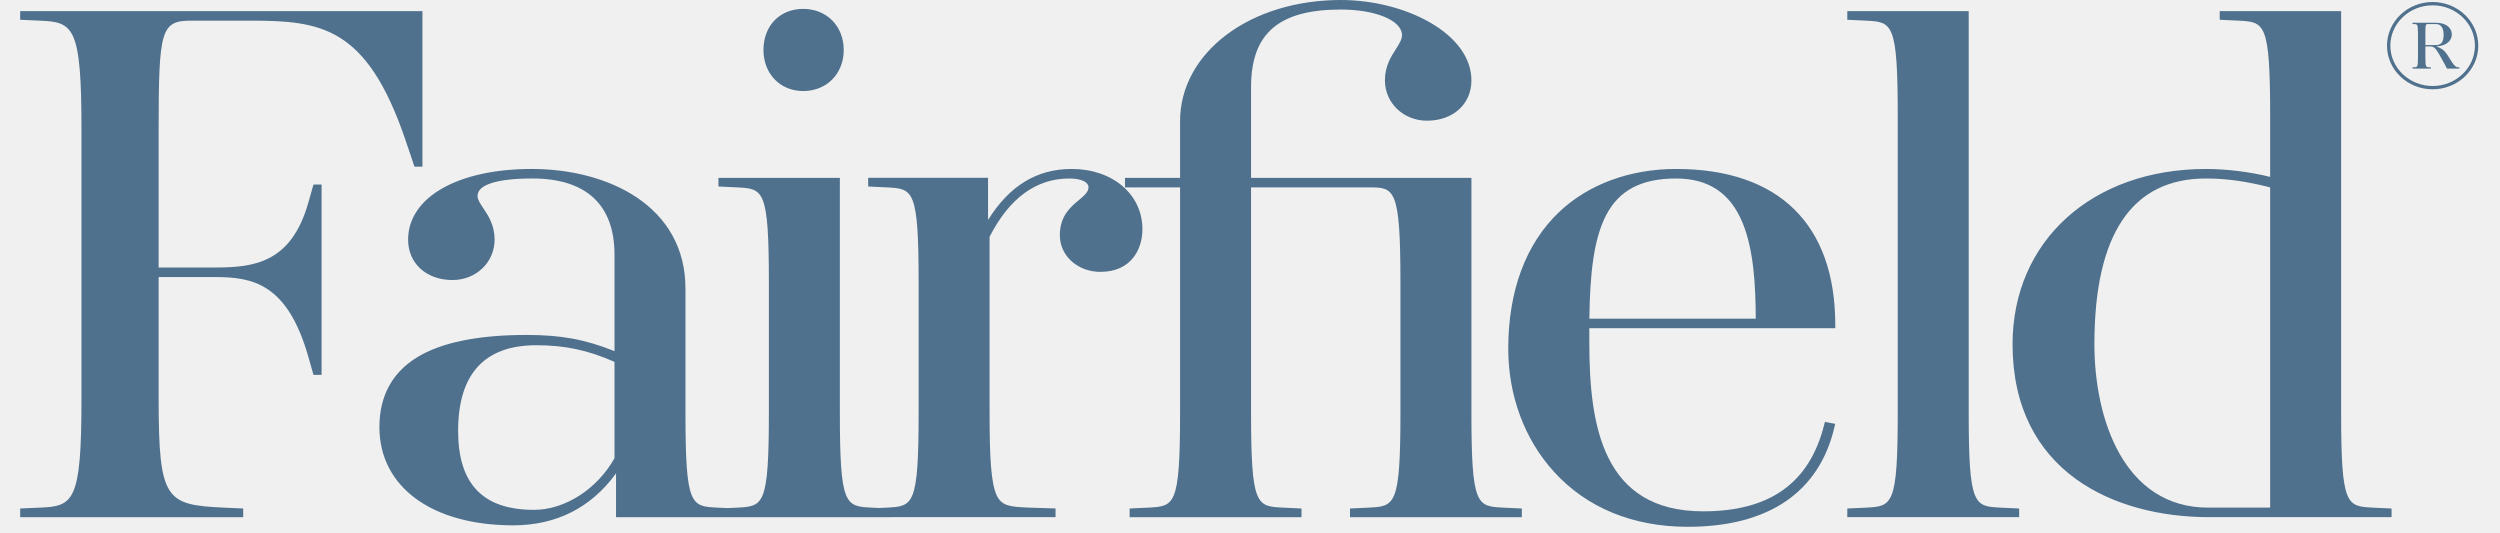
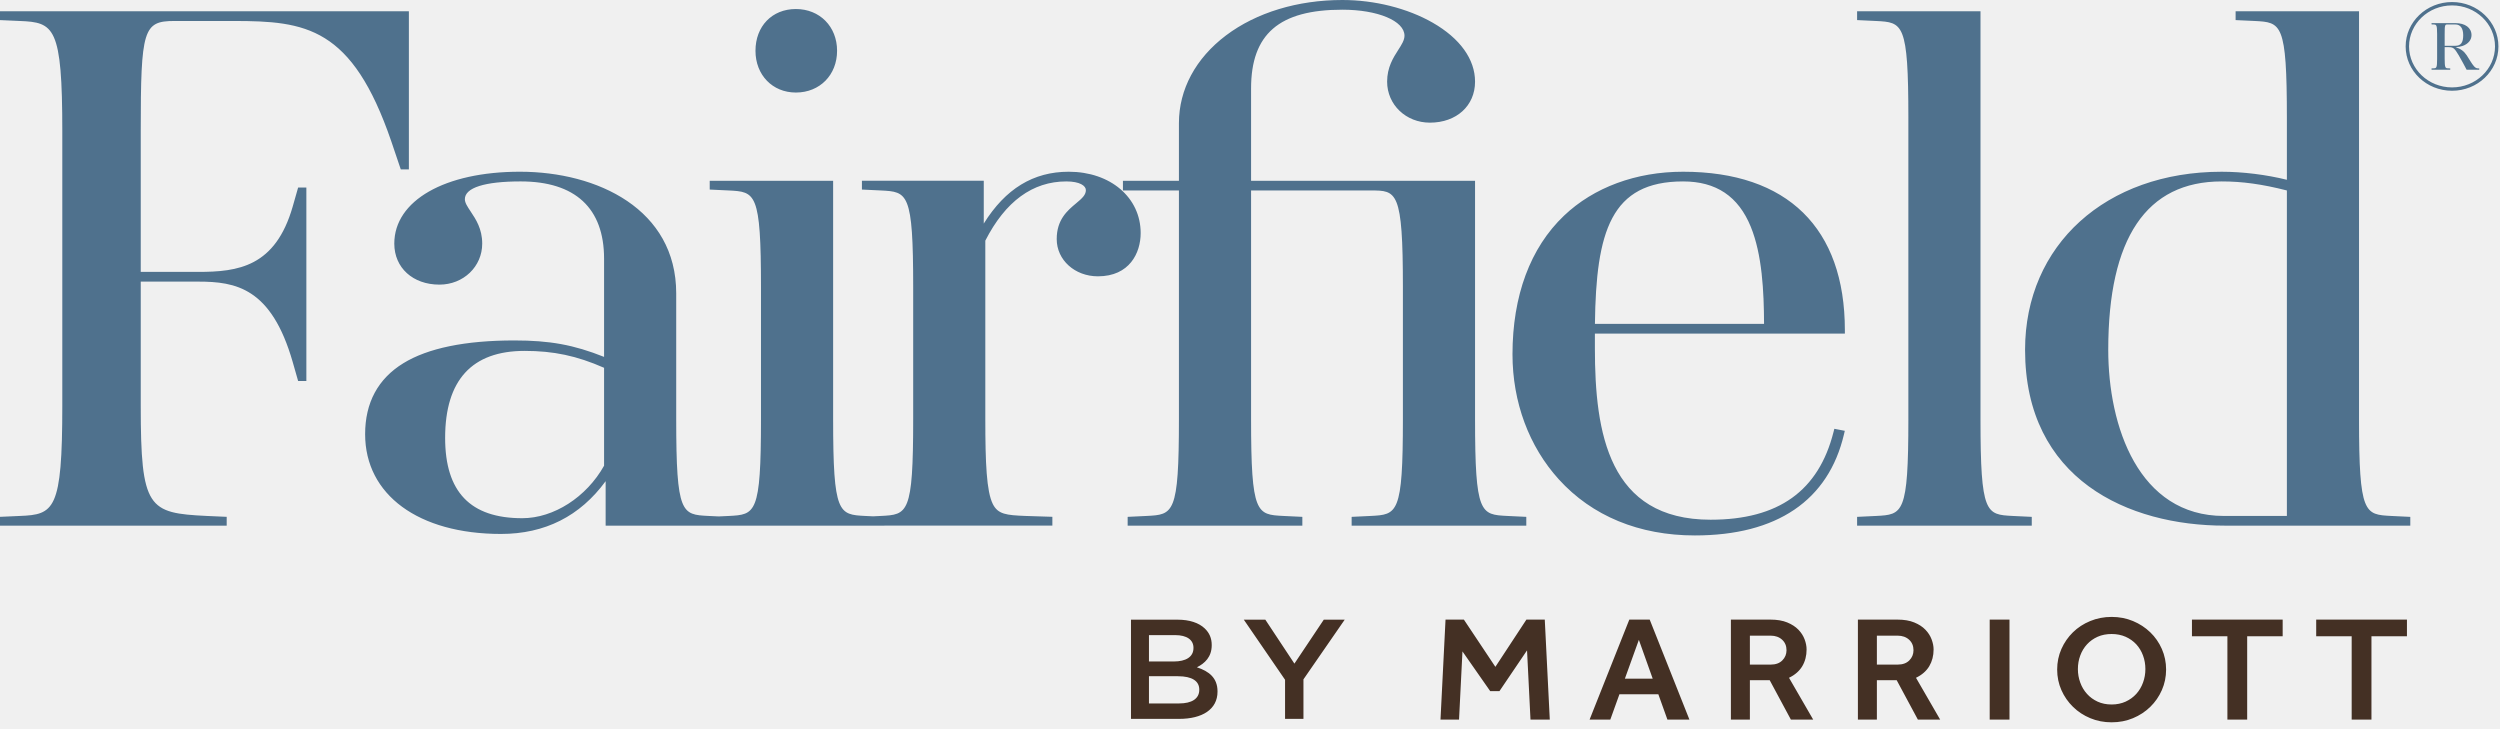
- <svg xmlns="http://www.w3.org/2000/svg" style="width: 77.6px; height: 16.532px;" aria-label="Fairfield" role="img" preserveAspectRatio="" fill="none" viewBox="0 0 254 55" height="55" width="254">
-   <g clip-path="url(#clip0_9515_33654)">
+ <svg xmlns="http://www.w3.org/2000/svg" aria-label="fi" role="img" preserveAspectRatio="" fill="none" viewBox="0 0 254 74" height="74" width="254">
+   <g clip-path="url(#clip0_7_203)">
+     <path fill="#443024" d="M130.562 73.038H132.431V69.022L136.622 62.959H134.496L131.512 67.424L128.558 62.959H126.371L130.562 69.065V73.038ZM116.734 71.469V68.705H119.675C121.137 68.705 121.846 69.208 121.846 70.059V70.086C121.846 70.994 121.076 71.469 119.81 71.469H116.734ZM116.734 67.206V64.528H119.403C120.594 64.528 121.257 65.017 121.257 65.809V65.839C121.257 66.76 120.458 67.206 119.267 67.206H116.734ZM114.909 73.038H119.795C122.147 73.038 123.7 72.074 123.7 70.274V70.247C123.7 68.877 122.839 68.2 121.604 67.797C122.387 67.408 123.111 66.76 123.111 65.552V65.522C123.111 64.845 122.871 64.297 122.403 63.851C121.8 63.276 120.85 62.959 119.645 62.959H114.909V73.038ZM238.93 73.113H240.94V64.644H244.546V62.952H235.326V64.644H238.93V73.113ZM226.304 73.113H228.314V64.644H231.919V62.952H222.702V64.644H226.304V73.113ZM214.541 71.576C214.011 71.576 213.534 71.478 213.115 71.286C212.696 71.091 212.336 70.831 212.04 70.5C211.741 70.17 211.512 69.789 211.354 69.35C211.193 68.913 211.114 68.456 211.114 67.978C211.114 67.494 211.193 67.032 211.354 66.602C211.512 66.169 211.741 65.791 212.04 65.465C212.336 65.142 212.696 64.886 213.115 64.696C213.534 64.51 214.011 64.415 214.541 64.415C215.062 64.415 215.537 64.51 215.963 64.696C216.386 64.886 216.746 65.142 217.047 65.465C217.344 65.791 217.573 66.169 217.731 66.602C217.892 67.032 217.971 67.494 217.971 67.978C217.971 68.456 217.892 68.913 217.731 69.35C217.573 69.789 217.344 70.17 217.047 70.5C216.746 70.831 216.386 71.091 215.963 71.286C215.537 71.478 215.062 71.576 214.541 71.576ZM214.541 73.387C215.32 73.387 216.042 73.249 216.712 72.968C217.382 72.689 217.964 72.307 218.467 71.818C218.967 71.331 219.359 70.763 219.646 70.113C219.931 69.463 220.076 68.766 220.076 68.026C220.076 67.283 219.931 66.591 219.646 65.938C219.359 65.289 218.967 64.723 218.467 64.241C217.964 63.758 217.382 63.376 216.712 63.097C216.042 62.819 215.32 62.678 214.541 62.678C213.767 62.678 213.04 62.819 212.366 63.097C211.689 63.376 211.105 63.758 210.611 64.241C210.118 64.723 209.726 65.289 209.438 65.938C209.151 66.591 209.008 67.283 209.008 68.026C209.008 68.766 209.151 69.463 209.438 70.113C209.726 70.763 210.12 71.331 210.62 71.818C211.118 72.307 211.702 72.689 212.373 72.968C213.043 73.249 213.767 73.387 214.541 73.387ZM202.153 73.113H204.164V62.952H202.153V73.113ZM190.691 67.523V64.583H192.799C193.277 64.583 193.666 64.721 193.965 64.995C194.262 65.266 194.411 65.624 194.411 66.061C194.411 66.466 194.271 66.812 193.988 67.095C193.707 67.381 193.311 67.523 192.799 67.523H190.691ZM188.763 73.113H190.691V69.108H192.704L194.857 73.113H197.121L194.665 68.863C195.272 68.569 195.72 68.175 196.014 67.684C196.306 67.191 196.453 66.625 196.453 65.984C196.453 65.66 196.385 65.318 196.252 64.963C196.12 64.607 195.91 64.279 195.622 63.98C195.337 63.681 194.959 63.435 194.49 63.242C194.024 63.05 193.454 62.952 192.783 62.952H188.763V73.113ZM177.788 67.523V64.583H179.9C180.378 64.583 180.765 64.721 181.064 64.995C181.36 65.266 181.51 65.624 181.51 66.061C181.51 66.466 181.367 66.812 181.086 67.095C180.803 67.381 180.409 67.523 179.9 67.523H177.788ZM175.859 73.113H177.788V69.108H179.802L181.955 73.113H184.221L181.763 68.863C182.372 68.569 182.818 68.175 183.112 67.684C183.404 67.191 183.549 66.625 183.549 65.984C183.549 65.66 183.483 65.318 183.35 64.963C183.217 64.607 183.008 64.279 182.721 63.98C182.433 63.681 182.055 63.435 181.589 63.242C181.12 63.05 180.552 62.952 179.882 62.952H175.859V73.113ZM167.61 62.952L171.646 73.113H169.411L168.488 70.539H164.533L163.607 73.113H161.501L165.538 62.952H167.61ZM165.087 68.954H167.915L166.509 65.008L165.087 68.954ZM156.949 62.952L157.458 73.113H155.498L155.147 66.077L152.344 70.219H151.405L148.586 66.183L148.238 73.113H146.354L146.866 62.952H148.731L151.93 67.752L155.083 62.952H156.949Z" />
    <path fill="#4F718D" d="M162.045 32.906H179.227C179.216 29.576 179.029 25.854 177.881 23.043C176.615 19.941 174.363 18.433 170.997 18.433C163.666 18.433 162.161 23.517 162.045 32.906ZM158.903 21.913C161.927 19.034 166.222 17.448 170.997 17.448C181.6 17.448 187.439 23.167 187.439 33.551V33.891H162.041V35.389C162.041 44 163.438 52.803 173.799 52.803C180.688 52.803 184.774 49.883 186.29 43.877L186.369 43.566L187.431 43.77L187.351 44.115C185.774 50.844 180.534 54.401 172.197 54.401C166.536 54.401 161.757 52.431 158.375 48.702C155.34 45.358 153.669 40.846 153.669 36.001C153.669 30.043 155.479 25.172 158.903 21.913ZM61.374 47.315V37.368C58.604 36.15 56.248 35.651 53.299 35.651C47.943 35.651 45.226 38.626 45.226 44.493C45.226 49.982 47.788 52.65 53.059 52.65C56.257 52.65 59.588 50.51 61.374 47.315ZM108.582 17.448C112.818 17.448 115.892 20.068 115.892 23.678C115.892 25.706 114.754 28.074 111.548 28.074C109.2 28.074 107.362 26.413 107.362 24.292C107.362 22.304 108.453 21.392 109.33 20.66C109.947 20.145 110.325 19.805 110.325 19.318C110.325 18.877 109.712 18.433 108.342 18.433C104.917 18.433 102.147 20.457 100.108 24.45V42.581C100.108 47.063 100.232 49.909 100.864 51.195C101.39 52.263 102.263 52.343 104.188 52.42L106.92 52.507V53.404H89.853V53.407H72.107V53.406H61.533V48.888C58.933 52.446 55.36 54.249 50.897 54.249C42.514 54.249 37.097 50.27 37.097 44.113C37.097 40.914 38.401 38.49 40.974 36.907C43.475 35.369 47.271 34.589 52.258 34.589C55.847 34.589 58.294 35.031 61.374 36.26V26.283C61.374 21.147 58.443 18.432 52.899 18.432C49.243 18.432 47.23 19.073 47.23 20.236C47.23 20.604 47.49 20.994 47.819 21.488L47.82 21.489L47.82 21.489L47.82 21.489C48.343 22.273 48.993 23.249 48.993 24.751C48.993 27.087 47.084 28.918 44.647 28.918C41.946 28.918 40.06 27.204 40.06 24.751C40.06 20.382 45.188 17.447 52.819 17.447C60.725 17.447 68.703 21.268 68.703 29.803V42.581C68.703 52.252 69.268 52.281 71.986 52.42L71.987 52.42L73.02 52.469L74.036 52.422C76.751 52.281 77.316 52.252 77.316 42.581V29.19C77.316 19.519 76.751 19.49 74.034 19.351L74.034 19.351L72.107 19.259V18.367H84.646V42.581C84.646 52.252 85.212 52.281 87.93 52.422L88.703 52.458L89.497 52.42L89.497 52.42C92.215 52.281 92.78 52.252 92.78 42.581V29.19C92.78 19.52 92.215 19.491 89.496 19.351L89.496 19.351L87.571 19.259V18.364H99.95V22.715C102.155 19.174 104.989 17.448 108.582 17.448ZM17.726 2.132H23.734C31.072 2.132 35.771 2.723 39.76 14.375L40.718 17.209H41.542V1.147H0V2.042L2.008 2.132C5.504 2.269 6.33 2.706 6.33 13.349V41.203C6.33 51.847 5.504 52.284 2.006 52.421L0 52.51V53.406H23.032V52.51L21.027 52.421C15.061 52.133 14.299 51.693 14.299 41.203V28.612H20.13C23.957 28.612 27.571 29.237 29.74 36.783L30.29 38.711H31.126V19.054H30.29L29.74 20.984C27.979 27.117 24.189 27.625 20.13 27.625H14.299V13.349C14.299 2.971 14.555 2.132 17.726 2.132ZM80.861 9.402C83.287 9.402 85.047 7.618 85.047 5.159C85.047 2.701 83.287 0.917 80.861 0.917C78.445 0.917 76.757 2.661 76.757 5.159C76.757 7.618 78.483 9.402 80.861 9.402ZM149.865 42.581V18.367H127.109V8.987C127.109 3.453 129.97 0.985 136.384 0.985C139.982 0.985 142.696 2.121 142.696 3.629C142.696 4.083 142.403 4.54 142.063 5.07L142.062 5.072C141.558 5.858 140.932 6.836 140.932 8.297C140.932 10.633 142.841 12.462 145.279 12.462C147.979 12.462 149.865 10.75 149.865 8.297C149.865 6.02 148.335 3.891 145.557 2.302C143 0.839 139.657 -9.53674e-05 136.384 -9.53674e-05C131.836 -9.53674e-05 127.638 1.278 124.561 3.598C121.477 5.924 119.779 9.088 119.779 12.508V18.367H114.09V19.352H119.779V42.581C119.779 52.252 119.214 52.281 116.498 52.42L116.498 52.42L114.57 52.512V53.406H132.318V52.512L130.393 52.42L130.393 52.42C127.675 52.281 127.109 52.252 127.109 42.581V19.352H139.268C141.908 19.352 142.535 19.352 142.535 29.19V42.581C142.535 52.252 141.969 52.281 139.252 52.42L139.252 52.42L137.326 52.512V53.406H155.072V52.512L153.147 52.42L153.147 52.42C150.43 52.281 149.865 52.252 149.865 42.581ZM201.218 42.582V1.147H188.681V2.041L190.606 2.133L190.606 2.133C193.324 2.272 193.89 2.301 193.89 11.972V42.582C193.89 52.25 193.324 52.28 190.607 52.421L188.681 52.513V53.405H206.427V52.513L204.502 52.421C201.784 52.28 201.218 52.25 201.218 42.582ZM232.347 52.421V19.351C229.821 18.709 227.825 18.433 225.716 18.433C218.073 18.433 214.198 24.189 214.198 35.541C214.198 43.328 217.277 52.421 225.956 52.421H232.347ZM239.677 42.582C239.677 52.251 240.243 52.28 242.959 52.421L244.886 52.514V53.405H226.038C216.228 53.405 205.747 48.712 205.747 35.541C205.747 24.889 213.959 17.449 225.716 17.449C227.857 17.449 230.248 17.745 232.347 18.267V11.972C232.347 2.302 231.781 2.272 229.063 2.131L227.138 2.042V1.147H239.677V42.582ZM248.378 3.467C248.378 2.523 248.41 2.486 248.659 2.486H249.47C249.981 2.486 250.262 2.876 250.262 3.583C250.262 4.331 250.023 4.651 249.463 4.651H248.378V3.467ZM251.005 6.235L250.986 6.204C250.901 6.066 250.703 5.744 250.622 5.625C250.342 5.207 250.033 4.971 249.492 4.792C249.763 4.78 249.984 4.74 250.202 4.666C250.768 4.468 251.106 4.058 251.106 3.569C251.106 2.828 250.464 2.349 249.47 2.349H247.045V2.481L247.249 2.486C247.534 2.5 247.611 2.503 247.611 3.467V5.964C247.611 6.928 247.535 6.931 247.249 6.942L247.045 6.951V7.082H248.944V6.951L248.739 6.942C248.455 6.931 248.378 6.928 248.378 5.964V4.791H248.781C249.25 4.791 249.374 4.891 249.802 5.609C249.888 5.751 250.018 5.99 250.133 6.2C250.189 6.303 250.243 6.402 250.29 6.486C250.417 6.709 250.495 6.863 250.557 6.987L250.605 7.082H251.889V6.952L251.707 6.942C251.463 6.929 251.245 6.615 251.005 6.235ZM249.127 8.88C251.535 8.88 253.494 7.012 253.494 4.716C253.494 2.419 251.535 0.55 249.127 0.55C246.719 0.55 244.76 2.419 244.76 4.716C244.76 7.012 246.719 8.88 249.127 8.88ZM244.414 4.716C244.414 2.23 246.528 0.207 249.127 0.207C251.726 0.207 253.84 2.23 253.84 4.716C253.84 7.2 251.726 9.221 249.127 9.221C246.528 9.221 244.414 7.2 244.414 4.716Z" clip-rule="evenodd" fill-rule="evenodd" />
  </g>
  <defs>
-     <clipPath id="clip0_9515_33654">
-       <rect fill="white" height="55" width="254" />
+     <clipPath id="clip0_7_203">
+       <rect fill="white" height="74" width="254" />
    </clipPath>
  </defs>
</svg>
